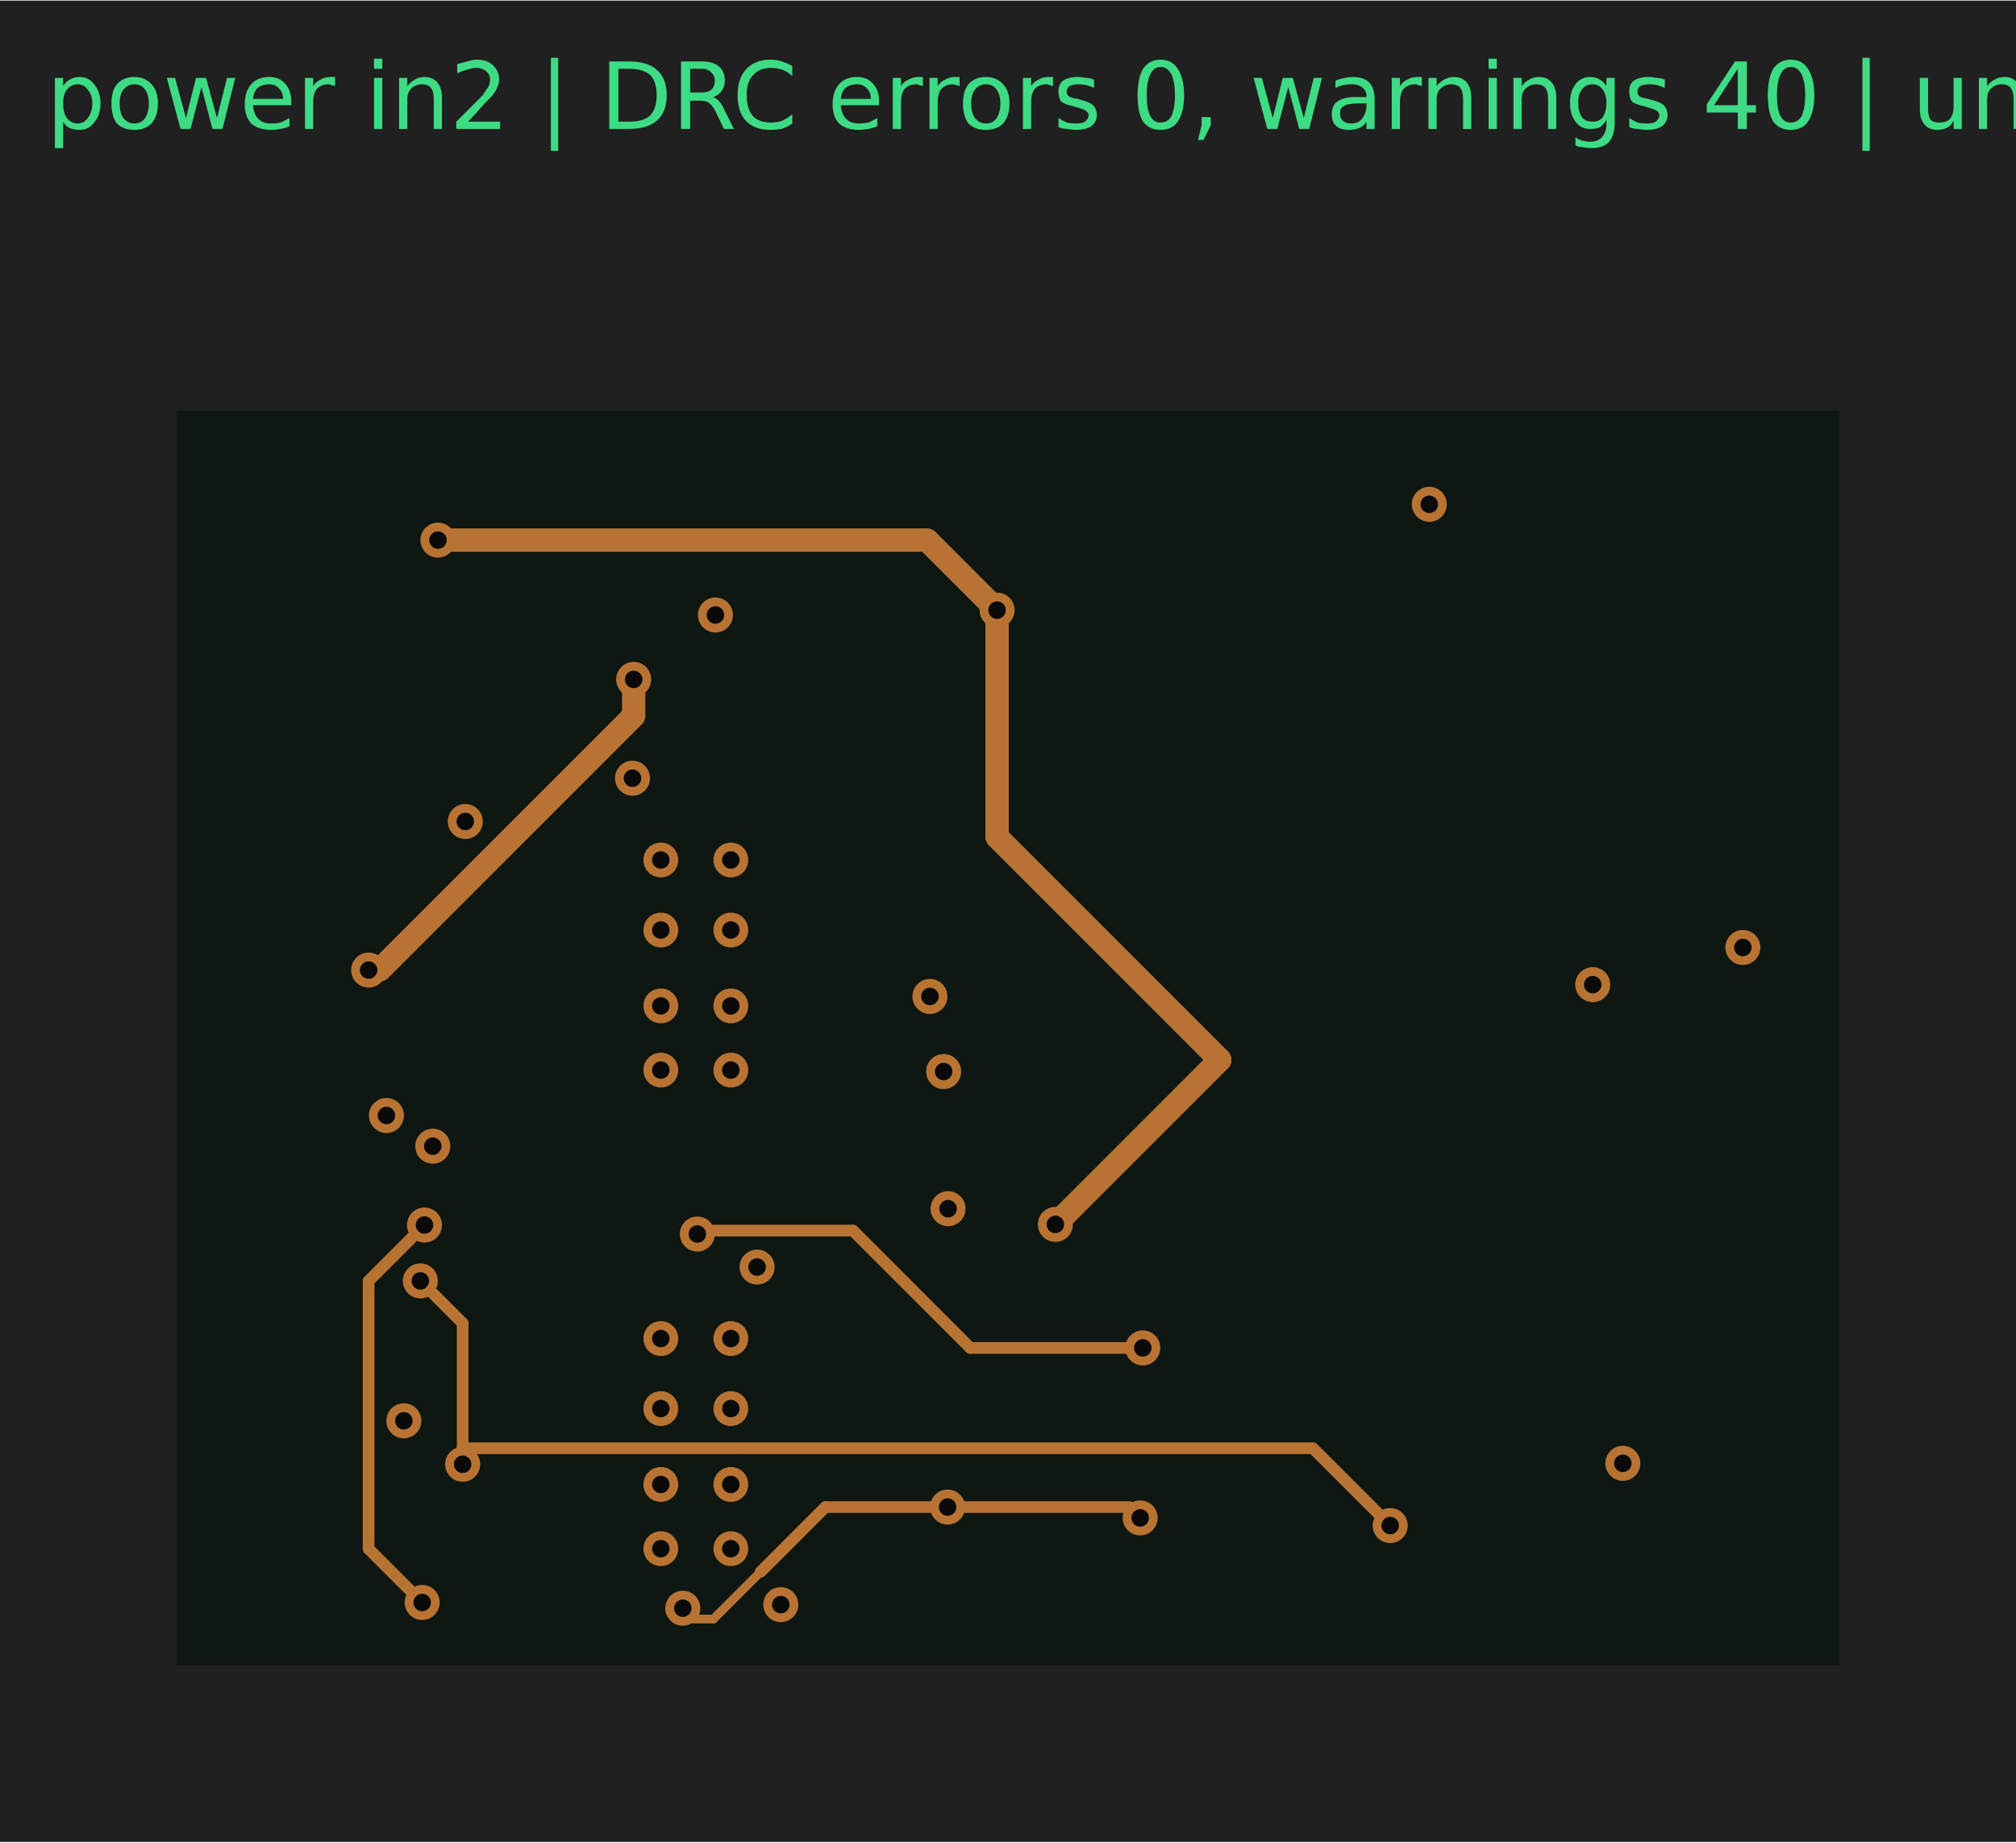
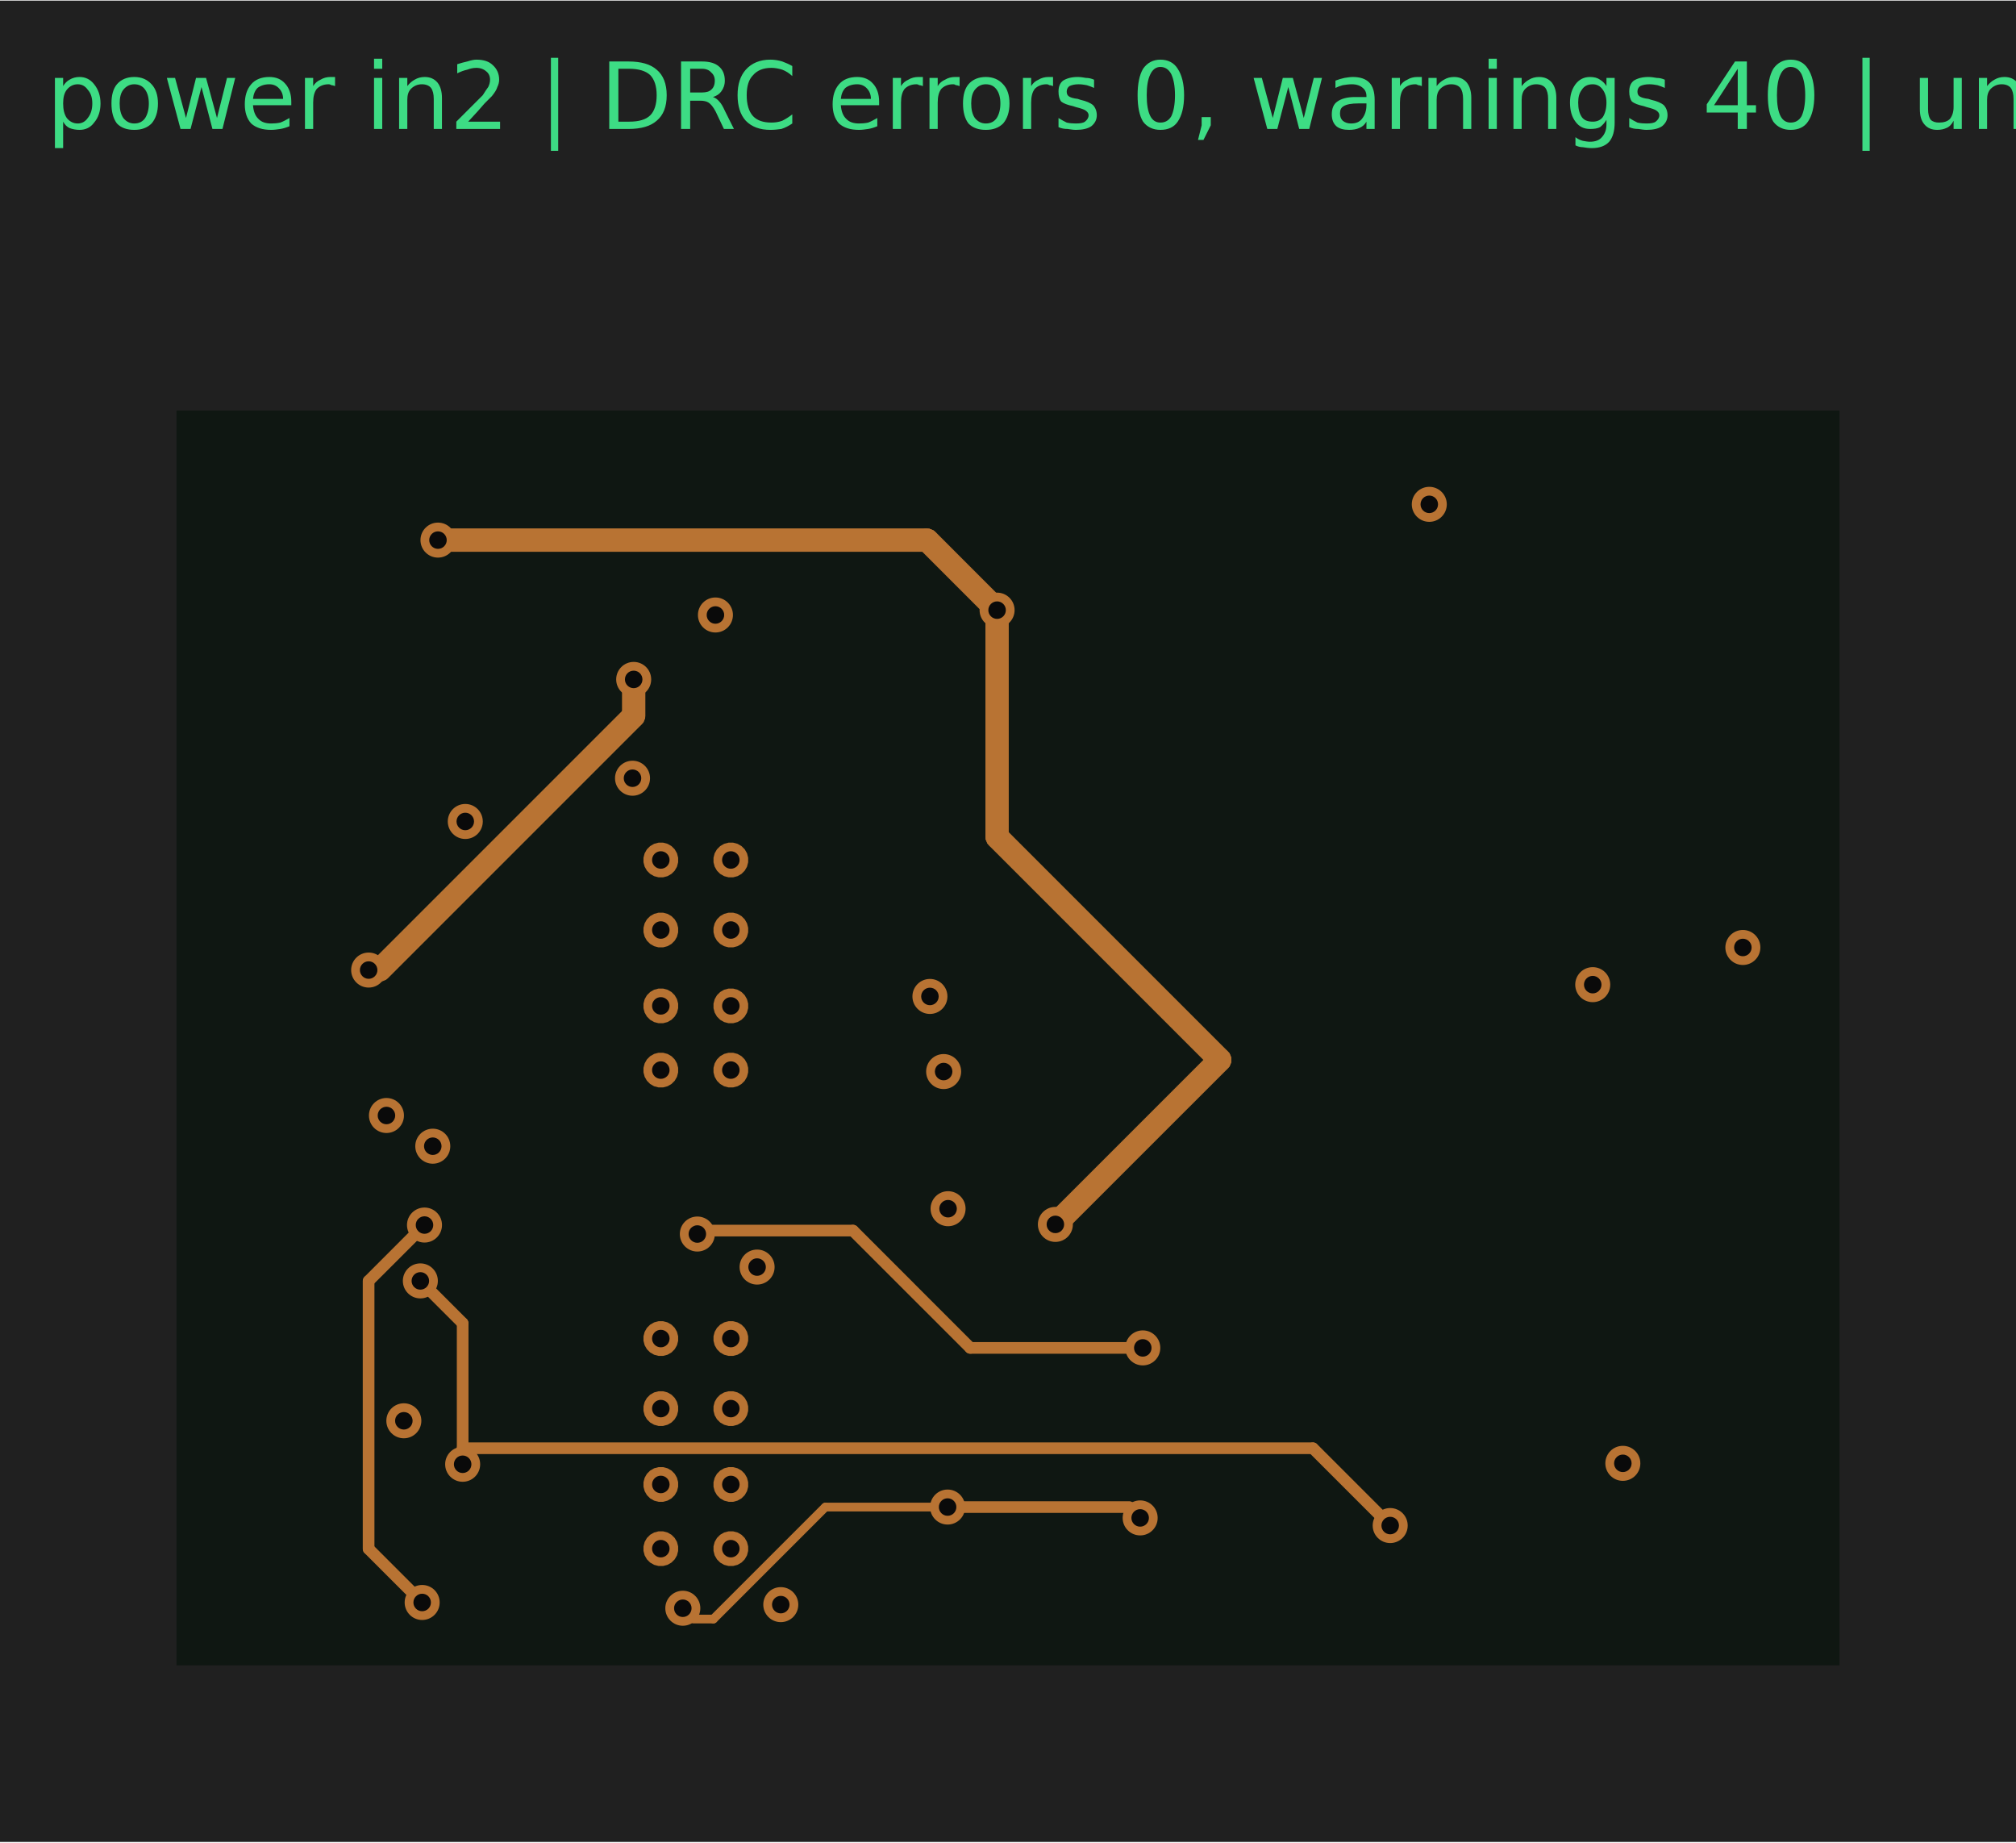
<svg xmlns="http://www.w3.org/2000/svg" width="77.7mm" height="71.0mm" viewBox="0 0 34.550 31.550">
  <rect width="100%" height="100%" fill="#202020" />
  <path d="M 31.525 28.525 L 3.025 28.525 L 3.025 7.025 L 31.525 7.025 Z" fill="#0f1712" fill-opacity="1.00" fill-rule="evenodd" />
-   <path d="M 20.795 17.984 L 20.867 17.954 L 20.945 17.954 L 21.017 17.984 L 21.073 18.039 L 21.102 18.111 L 21.102 18.189 L 21.073 18.261 L 21.048 18.292 L 18.229 21.110 L 18.199 21.135 L 18.127 21.165 L 18.048 21.165 L 17.976 21.135 L 17.921 21.080 L 17.891 21.008 L 17.891 20.930 L 17.921 20.858 L 17.946 20.828 L 20.765 18.009 Z" fill="#b87333" fill-opacity="1.00" fill-rule="evenodd" />
-   <path d="M 15.927 9.048 L 15.999 9.078 L 16.054 9.133 L 16.084 9.205 L 16.084 9.283 L 16.054 9.355 L 15.999 9.410 L 15.927 9.440 L 15.888 9.444 L 7.506 9.444 L 7.467 9.440 L 7.395 9.410 L 7.340 9.355 L 7.310 9.283 L 7.310 9.205 L 7.340 9.133 L 7.395 9.078 L 7.467 9.048 L 7.506 9.044 L 15.888 9.044 Z" fill="#b87333" fill-opacity="1.00" fill-rule="evenodd" />
-   <path d="M 17.255 10.333 L 17.285 10.405 L 17.285 10.483 L 17.255 10.555 L 17.200 10.610 L 17.127 10.640 L 17.049 10.640 L 16.977 10.610 L 16.947 10.586 L 15.747 9.385 L 15.722 9.355 L 15.692 9.283 L 15.692 9.205 L 15.722 9.133 L 15.777 9.078 L 15.849 9.048 L 15.927 9.048 L 15.999 9.078 L 16.030 9.102 L 17.230 10.303 Z" fill="#b87333" fill-opacity="1.00" fill-rule="evenodd" />
-   <path d="M 21.073 18.039 L 21.102 18.111 L 21.102 18.189 L 21.073 18.261 L 21.017 18.316 L 20.945 18.346 L 20.867 18.346 L 20.795 18.316 L 20.765 18.292 L 16.947 14.474 L 16.922 14.443 L 16.892 14.371 L 16.892 14.293 L 16.922 14.221 L 16.977 14.166 L 17.049 14.136 L 17.127 14.136 L 17.200 14.166 L 17.230 14.191 L 21.048 18.009 Z" fill="#b87333" fill-opacity="1.00" fill-rule="evenodd" />
-   <path d="M 17.285 14.371 L 17.255 14.443 L 17.200 14.499 L 17.127 14.528 L 17.049 14.528 L 16.977 14.499 L 16.922 14.443 L 16.892 14.371 L 16.888 14.332 L 16.888 10.444 L 16.892 10.405 L 16.922 10.333 L 16.977 10.278 L 17.049 10.248 L 17.127 10.248 L 17.200 10.278 L 17.255 10.333 L 17.285 10.405 L 17.288 10.444 L 17.288 14.332 Z" fill="#b87333" fill-opacity="1.00" fill-rule="evenodd" />
+   <path d="M 10.749 12.089 L 10.821 12.059 L 10.899 12.059 L 10.971 12.089 L 11.027 12.144 L 11.056 12.216 L 11.056 12.294 L 11.027 12.366 L 11.002 12.397 L 6.646 16.753 L 6.615 16.778 L 6.543 16.808 L 6.465 16.808 L 6.393 16.778 L 6.338 16.723 L 6.308 16.651 L 6.308 16.572 L 6.338 16.500 L 6.363 16.470 L 10.719 12.114 Z" fill="#b87333" fill-opacity="1.00" fill-rule="evenodd" />
  <path d="M 11.056 12.294 L 11.027 12.366 L 10.971 12.422 L 10.899 12.451 L 10.821 12.451 L 10.749 12.422 L 10.694 12.366 L 10.664 12.294 L 10.660 12.255 L 10.660 11.631 L 10.664 11.592 L 10.694 11.520 L 10.749 11.464 L 10.821 11.435 L 10.899 11.435 L 10.971 11.464 L 11.027 11.520 L 11.056 11.592 L 11.060 11.631 L 11.060 12.255 Z" fill="#b87333" fill-opacity="1.00" fill-rule="evenodd" />
-   <path d="M 10.749 12.089 L 10.821 12.059 L 10.899 12.059 L 10.971 12.089 L 11.027 12.144 L 11.056 12.216 L 11.056 12.294 L 11.027 12.366 L 11.002 12.397 L 6.646 16.753 L 6.615 16.778 L 6.543 16.808 L 6.465 16.808 L 6.393 16.778 L 6.338 16.723 L 6.308 16.651 L 6.308 16.572 L 6.338 16.500 L 6.363 16.470 L 10.719 12.114 Z" fill="#b87333" fill-opacity="1.00" fill-rule="evenodd" />
-   <path d="M 8.012 22.606 L 8.027 22.642 L 8.027 22.681 L 8.012 22.717 L 7.984 22.744 L 7.948 22.759 L 7.909 22.759 L 7.873 22.744 L 7.858 22.732 L 7.133 22.007 L 7.121 21.992 L 7.106 21.956 L 7.106 21.917 L 7.121 21.881 L 7.149 21.854 L 7.185 21.839 L 7.224 21.839 L 7.260 21.854 L 7.275 21.866 L 7.999 22.590 Z" fill="#b87333" fill-opacity="1.00" fill-rule="evenodd" />
  <path d="M 22.520 24.706 L 22.556 24.721 L 22.583 24.749 L 22.598 24.785 L 22.598 24.824 L 22.583 24.860 L 22.556 24.887 L 22.520 24.902 L 22.500 24.904 L 7.929 24.904 L 7.909 24.902 L 7.873 24.887 L 7.845 24.860 L 7.831 24.824 L 7.831 24.785 L 7.845 24.749 L 7.873 24.721 L 7.909 24.706 L 7.929 24.704 L 22.500 24.704 Z" fill="#b87333" fill-opacity="1.00" fill-rule="evenodd" />
  <path d="M 23.908 26.074 L 23.923 26.110 L 23.923 26.149 L 23.908 26.185 L 23.881 26.212 L 23.845 26.227 L 23.806 26.227 L 23.770 26.212 L 23.755 26.200 L 22.430 24.875 L 22.417 24.860 L 22.402 24.824 L 22.402 24.785 L 22.417 24.749 L 22.445 24.721 L 22.481 24.706 L 22.520 24.706 L 22.556 24.721 L 22.571 24.733 L 23.896 26.058 Z" fill="#b87333" fill-opacity="1.00" fill-rule="evenodd" />
  <path d="M 8.027 24.824 L 8.012 24.860 L 7.984 24.887 L 7.948 24.902 L 7.909 24.902 L 7.873 24.887 L 7.845 24.860 L 7.831 24.824 L 7.829 24.804 L 7.829 22.661 L 7.831 22.642 L 7.845 22.606 L 7.873 22.578 L 7.909 22.563 L 7.948 22.563 L 7.984 22.578 L 8.012 22.606 L 8.027 22.642 L 8.029 22.661 L 8.029 24.804 Z" fill="#b87333" fill-opacity="1.00" fill-rule="evenodd" />
+   <path d="M 8.012 22.606 L 8.027 22.642 L 8.027 22.681 L 8.012 22.717 L 7.984 22.744 L 7.948 22.759 L 7.909 22.759 L 7.873 22.744 L 7.858 22.732 L 7.133 22.007 L 7.121 21.992 L 7.106 21.956 L 7.106 21.917 L 7.121 21.881 L 7.149 21.854 L 7.185 21.839 L 7.224 21.839 L 7.260 21.854 L 7.275 21.866 L 7.999 22.590 Z" fill="#b87333" fill-opacity="1.00" fill-rule="evenodd" />
  <path d="M 14.638 20.977 L 14.674 20.992 L 14.701 21.019 L 14.716 21.055 L 14.716 21.094 L 14.701 21.130 L 14.674 21.158 L 14.638 21.173 L 14.618 21.175 L 12.011 21.175 L 11.991 21.173 L 11.955 21.158 L 11.927 21.130 L 11.912 21.094 L 11.912 21.055 L 11.927 21.019 L 11.955 20.992 L 11.991 20.977 L 12.011 20.975 L 14.618 20.975 Z" fill="#b87333" fill-opacity="1.00" fill-rule="evenodd" />
-   <path d="M 6.415 26.548 L 6.400 26.584 L 6.372 26.611 L 6.336 26.626 L 6.297 26.626 L 6.261 26.611 L 6.233 26.584 L 6.219 26.548 L 6.217 26.528 L 6.217 21.938 L 6.219 21.919 L 6.233 21.883 L 6.261 21.855 L 6.297 21.840 L 6.336 21.840 L 6.372 21.855 L 6.400 21.883 L 6.415 21.919 L 6.417 21.938 L 6.417 26.528 Z" fill="#b87333" fill-opacity="1.00" fill-rule="evenodd" />
  <path d="M 7.319 27.391 L 7.333 27.427 L 7.333 27.467 L 7.319 27.503 L 7.291 27.530 L 7.255 27.545 L 7.216 27.545 L 7.180 27.530 L 7.165 27.518 L 6.246 26.599 L 6.233 26.584 L 6.219 26.548 L 6.219 26.509 L 6.233 26.473 L 6.261 26.445 L 6.297 26.430 L 6.336 26.430 L 6.372 26.445 L 6.387 26.457 L 7.306 27.376 Z" fill="#b87333" fill-opacity="1.00" fill-rule="evenodd" />
  <path d="M 19.604 22.987 L 19.640 23.002 L 19.668 23.030 L 19.683 23.066 L 19.683 23.105 L 19.668 23.141 L 19.640 23.169 L 19.604 23.183 L 19.585 23.185 L 16.629 23.185 L 16.609 23.183 L 16.573 23.169 L 16.545 23.141 L 16.531 23.105 L 16.531 23.066 L 16.545 23.030 L 16.573 23.002 L 16.609 22.987 L 16.629 22.985 L 19.585 22.985 Z" fill="#b87333" fill-opacity="1.00" fill-rule="evenodd" />
+   <path d="M 6.415 26.548 L 6.400 26.584 L 6.372 26.611 L 6.336 26.626 L 6.297 26.626 L 6.261 26.611 L 6.233 26.584 L 6.219 26.548 L 6.217 26.528 L 6.217 21.938 L 6.219 21.919 L 6.233 21.883 L 6.261 21.855 L 6.297 21.840 L 6.336 21.840 L 6.372 21.855 L 6.400 21.883 L 6.415 21.919 L 6.417 21.938 L 6.417 26.528 Z" fill="#b87333" fill-opacity="1.00" fill-rule="evenodd" />
+   <path d="M 16.712 23.030 L 16.727 23.066 L 16.727 23.105 L 16.712 23.141 L 16.684 23.169 L 16.648 23.183 L 16.609 23.183 L 16.573 23.169 L 16.558 23.156 L 14.547 21.146 L 14.535 21.130 L 14.520 21.094 L 14.520 21.055 L 14.535 21.019 L 14.562 20.992 L 14.598 20.977 L 14.638 20.977 L 14.674 20.992 L 14.689 21.004 L 16.699 23.015 Z" fill="#b87333" fill-opacity="1.00" fill-rule="evenodd" />
  <path d="M 7.219 20.897 L 7.255 20.882 L 7.295 20.882 L 7.331 20.897 L 7.358 20.925 L 7.373 20.961 L 7.373 21.000 L 7.358 21.036 L 7.346 21.051 L 6.387 22.009 L 6.372 22.022 L 6.336 22.037 L 6.297 22.037 L 6.261 22.022 L 6.233 21.994 L 6.219 21.958 L 6.219 21.919 L 6.233 21.883 L 6.246 21.868 L 7.204 20.909 Z" fill="#b87333" fill-opacity="1.00" fill-rule="evenodd" />
-   <path d="M 16.712 23.030 L 16.727 23.066 L 16.727 23.105 L 16.712 23.141 L 16.684 23.169 L 16.648 23.183 L 16.609 23.183 L 16.573 23.169 L 16.558 23.156 L 14.547 21.146 L 14.535 21.130 L 14.520 21.094 L 14.520 21.055 L 14.535 21.019 L 14.562 20.992 L 14.598 20.977 L 14.638 20.977 L 14.674 20.992 L 14.689 21.004 L 16.699 23.015 Z" fill="#b87333" fill-opacity="1.00" fill-rule="evenodd" />
-   <path d="M 12.993 26.860 L 13.020 26.849 L 13.049 26.849 L 13.076 26.860 L 13.097 26.881 L 13.108 26.908 L 13.108 26.937 L 13.097 26.964 L 13.088 26.976 L 12.279 27.784 L 12.268 27.794 L 12.241 27.805 L 12.211 27.805 L 12.184 27.794 L 12.164 27.773 L 12.153 27.746 L 12.153 27.717 L 12.164 27.690 L 12.173 27.678 L 12.982 26.870 Z" fill="#b87333" fill-opacity="1.00" fill-rule="evenodd" />
+   <path d="M 12.241 27.658 L 12.268 27.669 L 12.288 27.690 L 12.300 27.717 L 12.300 27.746 L 12.288 27.773 L 12.268 27.794 L 12.241 27.805 L 12.226 27.806 L 11.886 27.806 L 11.872 27.805 L 11.845 27.794 L 11.824 27.773 L 11.813 27.746 L 11.813 27.717 L 11.824 27.690 L 11.845 27.669 L 11.872 27.658 L 11.886 27.656 L 12.226 27.656 Z" fill="#b87333" fill-opacity="1.00" fill-rule="evenodd" />
+   <path d="M 16.254 25.738 L 16.281 25.750 L 16.302 25.770 L 16.313 25.797 L 16.313 25.827 L 16.302 25.854 L 16.281 25.874 L 16.254 25.886 L 16.240 25.887 L 14.145 25.887 L 14.131 25.886 L 14.104 25.874 L 14.083 25.854 L 14.072 25.827 L 14.072 25.797 L 14.083 25.770 L 14.104 25.750 L 14.131 25.738 L 14.145 25.737 L 16.240 25.737 Z" fill="#b87333" fill-opacity="1.00" fill-rule="evenodd" />
+   <path d="M 14.104 25.750 L 14.131 25.738 L 14.160 25.738 L 14.187 25.750 L 14.208 25.770 L 14.219 25.797 L 14.219 25.827 L 14.208 25.854 L 14.198 25.865 L 12.279 27.784 L 12.268 27.794 L 12.241 27.805 L 12.211 27.805 L 12.184 27.794 L 12.164 27.773 L 12.153 27.746 L 12.153 27.717 L 12.164 27.690 L 12.173 27.678 L 14.092 25.759 Z" fill="#b87333" fill-opacity="1.00" fill-rule="evenodd" />
  <path d="M 19.373 25.714 L 19.409 25.729 L 19.437 25.756 L 19.452 25.792 L 19.452 25.832 L 19.437 25.868 L 19.409 25.895 L 19.373 25.910 L 19.354 25.912 L 16.240 25.912 L 16.220 25.910 L 16.184 25.895 L 16.157 25.868 L 16.142 25.832 L 16.142 25.792 L 16.157 25.756 L 16.184 25.729 L 16.220 25.714 L 16.240 25.712 L 19.354 25.712 Z" fill="#b87333" fill-opacity="1.00" fill-rule="evenodd" />
-   <path d="M 14.090 25.729 L 14.126 25.714 L 14.165 25.714 L 14.201 25.729 L 14.229 25.756 L 14.243 25.792 L 14.243 25.832 L 14.229 25.868 L 14.216 25.883 L 13.105 26.994 L 13.090 27.006 L 13.054 27.021 L 13.015 27.021 L 12.979 27.006 L 12.951 26.978 L 12.937 26.942 L 12.937 26.903 L 12.951 26.867 L 12.964 26.852 L 14.075 25.741 Z" fill="#b87333" fill-opacity="1.00" fill-rule="evenodd" />
-   <path d="M 16.259 25.714 L 16.295 25.729 L 16.323 25.756 L 16.338 25.792 L 16.338 25.832 L 16.323 25.868 L 16.295 25.895 L 16.259 25.910 L 16.240 25.912 L 14.145 25.912 L 14.126 25.910 L 14.090 25.895 L 14.062 25.868 L 14.047 25.832 L 14.047 25.792 L 14.062 25.756 L 14.090 25.729 L 14.126 25.714 L 14.145 25.712 L 16.240 25.712 Z" fill="#b87333" fill-opacity="1.00" fill-rule="evenodd" />
-   <path d="M 12.241 27.658 L 12.268 27.669 L 12.288 27.690 L 12.300 27.717 L 12.300 27.746 L 12.288 27.773 L 12.268 27.794 L 12.241 27.805 L 12.226 27.806 L 11.886 27.806 L 11.872 27.805 L 11.845 27.794 L 11.824 27.773 L 11.813 27.746 L 11.813 27.717 L 11.824 27.690 L 11.845 27.669 L 11.872 27.658 L 11.886 27.656 L 12.226 27.656 Z" fill="#b87333" fill-opacity="1.00" fill-rule="evenodd" />
+   <path d="M 15.927 9.048 L 15.999 9.078 L 16.054 9.133 L 16.084 9.205 L 16.084 9.283 L 16.054 9.355 L 15.999 9.410 L 15.927 9.440 L 15.888 9.444 L 7.506 9.444 L 7.467 9.440 L 7.395 9.410 L 7.340 9.355 L 7.310 9.283 L 7.310 9.205 L 7.340 9.133 L 7.395 9.078 L 7.467 9.048 L 7.506 9.044 L 15.888 9.044 Z" fill="#b87333" fill-opacity="1.00" fill-rule="evenodd" />
+   <path d="M 21.073 18.039 L 21.102 18.111 L 21.102 18.189 L 21.073 18.261 L 21.017 18.316 L 20.945 18.346 L 20.867 18.346 L 20.795 18.316 L 20.765 18.292 L 16.947 14.474 L 16.922 14.443 L 16.892 14.371 L 16.892 14.293 L 16.922 14.221 L 16.977 14.166 L 17.049 14.136 L 17.127 14.136 L 17.200 14.166 L 17.230 14.191 L 21.048 18.009 Z" fill="#b87333" fill-opacity="1.00" fill-rule="evenodd" />
+   <path d="M 17.255 10.333 L 17.285 10.405 L 17.285 10.483 L 17.255 10.555 L 17.200 10.610 L 17.127 10.640 L 17.049 10.640 L 16.977 10.610 L 16.947 10.586 L 15.747 9.385 L 15.722 9.355 L 15.692 9.283 L 15.692 9.205 L 15.722 9.133 L 15.777 9.078 L 15.849 9.048 L 15.927 9.048 L 15.999 9.078 L 16.030 9.102 L 17.230 10.303 Z" fill="#b87333" fill-opacity="1.00" fill-rule="evenodd" />
+   <path d="M 20.795 17.984 L 20.867 17.954 L 20.945 17.954 L 21.017 17.984 L 21.073 18.039 L 21.102 18.111 L 21.102 18.189 L 21.073 18.261 L 21.048 18.292 L 18.229 21.110 L 18.199 21.135 L 18.127 21.165 L 18.048 21.165 L 17.976 21.135 L 17.921 21.080 L 17.891 21.008 L 17.891 20.930 L 17.921 20.858 L 17.946 20.828 L 20.765 18.009 Z" fill="#b87333" fill-opacity="1.00" fill-rule="evenodd" />
+   <path d="M 17.285 14.371 L 17.255 14.443 L 17.200 14.499 L 17.127 14.528 L 17.049 14.528 L 16.977 14.499 L 16.922 14.443 L 16.892 14.371 L 16.888 14.332 L 16.888 10.444 L 16.892 10.405 L 16.922 10.333 L 16.977 10.278 L 17.049 10.248 L 17.127 10.248 L 17.200 10.278 L 17.255 10.333 L 17.285 10.405 L 17.288 10.444 L 17.288 14.332 Z" fill="#b87333" fill-opacity="1.00" fill-rule="evenodd" />
+   <circle cx="12.975" cy="21.700" r="0.300" fill="#b87333" stroke="none" stroke-width="0.150" />
+   <circle cx="12.975" cy="21.700" r="0.150" fill="#0a0a0a" stroke="none" stroke-width="0.150" />
+   <circle cx="6.921" cy="24.334" r="0.300" fill="#b87333" stroke="none" stroke-width="0.150" />
+   <circle cx="6.921" cy="24.334" r="0.150" fill="#0a0a0a" stroke="none" stroke-width="0.150" />
+   <circle cx="10.860" cy="11.631" r="0.300" fill="#b87333" stroke="none" stroke-width="0.150" />
+   <circle cx="10.860" cy="11.631" r="0.150" fill="#0a0a0a" stroke="none" stroke-width="0.150" />
+   <circle cx="6.318" cy="16.611" r="0.300" fill="#b87333" stroke="none" stroke-width="0.150" />
+   <circle cx="6.318" cy="16.611" r="0.150" fill="#0a0a0a" stroke="none" stroke-width="0.150" />
+   <circle cx="23.825" cy="26.129" r="0.300" fill="#b87333" stroke="none" stroke-width="0.150" />
+   <circle cx="23.825" cy="26.129" r="0.150" fill="#0a0a0a" stroke="none" stroke-width="0.150" />
+   <circle cx="7.204" cy="21.937" r="0.300" fill="#b87333" stroke="none" stroke-width="0.150" />
+   <circle cx="7.204" cy="21.937" r="0.150" fill="#0a0a0a" stroke="none" stroke-width="0.150" />
+   <circle cx="7.929" cy="25.079" r="0.300" fill="#b87333" stroke="none" stroke-width="0.150" />
+   <circle cx="7.929" cy="25.079" r="0.150" fill="#0a0a0a" stroke="none" stroke-width="0.150" />
+   <circle cx="7.235" cy="27.447" r="0.300" fill="#b87333" stroke="none" stroke-width="0.150" />
+   <circle cx="7.235" cy="27.447" r="0.150" fill="#0a0a0a" stroke="none" stroke-width="0.150" />
+   <circle cx="7.275" cy="20.980" r="0.300" fill="#b87333" stroke="none" stroke-width="0.150" />
+   <circle cx="7.275" cy="20.980" r="0.150" fill="#0a0a0a" stroke="none" stroke-width="0.150" />
+   <circle cx="11.951" cy="21.134" r="0.300" fill="#b87333" stroke="none" stroke-width="0.150" />
+   <circle cx="11.951" cy="21.134" r="0.150" fill="#0a0a0a" stroke="none" stroke-width="0.150" />
+   <circle cx="19.585" cy="23.085" r="0.300" fill="#b87333" stroke="none" stroke-width="0.150" />
+   <circle cx="19.585" cy="23.085" r="0.150" fill="#0a0a0a" stroke="none" stroke-width="0.150" />
+   <circle cx="13.381" cy="27.484" r="0.300" fill="#b87333" stroke="none" stroke-width="0.150" />
+   <circle cx="13.381" cy="27.484" r="0.150" fill="#0a0a0a" stroke="none" stroke-width="0.150" />
+   <circle cx="19.540" cy="25.998" r="0.300" fill="#b87333" stroke="none" stroke-width="0.150" />
+   <circle cx="19.540" cy="25.998" r="0.150" fill="#0a0a0a" stroke="none" stroke-width="0.150" />
+   <circle cx="11.702" cy="27.546" r="0.300" fill="#b87333" stroke="none" stroke-width="0.150" />
+   <circle cx="11.702" cy="27.546" r="0.150" fill="#0a0a0a" stroke="none" stroke-width="0.150" />
+   <circle cx="16.240" cy="25.812" r="0.300" fill="#b87333" stroke="none" stroke-width="0.150" />
+   <circle cx="16.240" cy="25.812" r="0.150" fill="#0a0a0a" stroke="none" stroke-width="0.150" />
+   <circle cx="29.869" cy="16.224" r="0.300" fill="#b87333" stroke="none" stroke-width="0.150" />
+   <circle cx="29.869" cy="16.224" r="0.150" fill="#0a0a0a" stroke="none" stroke-width="0.150" />
+   <circle cx="16.248" cy="20.700" r="0.300" fill="#b87333" stroke="none" stroke-width="0.150" />
+   <circle cx="16.248" cy="20.700" r="0.150" fill="#0a0a0a" stroke="none" stroke-width="0.150" />
  <circle cx="7.506" cy="9.244" r="0.300" fill="#b87333" stroke="none" stroke-width="0.150" />
  <circle cx="7.506" cy="9.244" r="0.150" fill="#0a0a0a" stroke="none" stroke-width="0.150" />
  <circle cx="27.812" cy="25.063" r="0.300" fill="#b87333" stroke="none" stroke-width="0.150" />
  <circle cx="27.812" cy="25.063" r="0.150" fill="#0a0a0a" stroke="none" stroke-width="0.150" />
  <circle cx="18.087" cy="20.969" r="0.300" fill="#b87333" stroke="none" stroke-width="0.150" />
  <circle cx="18.087" cy="20.969" r="0.150" fill="#0a0a0a" stroke="none" stroke-width="0.150" />
  <circle cx="17.088" cy="10.444" r="0.300" fill="#b87333" stroke="none" stroke-width="0.150" />
  <circle cx="17.088" cy="10.444" r="0.150" fill="#0a0a0a" stroke="none" stroke-width="0.150" />
-   <circle cx="29.869" cy="16.224" r="0.300" fill="#b87333" stroke="none" stroke-width="0.150" />
-   <circle cx="29.869" cy="16.224" r="0.150" fill="#0a0a0a" stroke="none" stroke-width="0.150" />
-   <circle cx="10.840" cy="13.324" r="0.300" fill="#b87333" stroke="none" stroke-width="0.150" />
-   <circle cx="10.840" cy="13.324" r="0.150" fill="#0a0a0a" stroke="none" stroke-width="0.150" />
-   <circle cx="6.318" cy="16.611" r="0.300" fill="#b87333" stroke="none" stroke-width="0.150" />
-   <circle cx="6.318" cy="16.611" r="0.150" fill="#0a0a0a" stroke="none" stroke-width="0.150" />
-   <circle cx="6.921" cy="24.334" r="0.300" fill="#b87333" stroke="none" stroke-width="0.150" />
-   <circle cx="6.921" cy="24.334" r="0.150" fill="#0a0a0a" stroke="none" stroke-width="0.150" />
-   <circle cx="10.860" cy="11.631" r="0.300" fill="#b87333" stroke="none" stroke-width="0.150" />
-   <circle cx="10.860" cy="11.631" r="0.150" fill="#0a0a0a" stroke="none" stroke-width="0.150" />
-   <circle cx="27.296" cy="16.861" r="0.300" fill="#b87333" stroke="none" stroke-width="0.150" />
-   <circle cx="27.296" cy="16.861" r="0.150" fill="#0a0a0a" stroke="none" stroke-width="0.150" />
  <circle cx="12.261" cy="10.527" r="0.300" fill="#b87333" stroke="none" stroke-width="0.150" />
  <circle cx="12.261" cy="10.527" r="0.150" fill="#0a0a0a" stroke="none" stroke-width="0.150" />
  <circle cx="24.495" cy="8.631" r="0.300" fill="#b87333" stroke="none" stroke-width="0.150" />
  <circle cx="24.495" cy="8.631" r="0.150" fill="#0a0a0a" stroke="none" stroke-width="0.150" />
-   <circle cx="16.248" cy="20.700" r="0.300" fill="#b87333" stroke="none" stroke-width="0.150" />
-   <circle cx="16.248" cy="20.700" r="0.150" fill="#0a0a0a" stroke="none" stroke-width="0.150" />
-   <circle cx="12.975" cy="21.700" r="0.300" fill="#b87333" stroke="none" stroke-width="0.150" />
-   <circle cx="12.975" cy="21.700" r="0.150" fill="#0a0a0a" stroke="none" stroke-width="0.150" />
-   <circle cx="7.204" cy="21.937" r="0.300" fill="#b87333" stroke="none" stroke-width="0.150" />
-   <circle cx="7.204" cy="21.937" r="0.150" fill="#0a0a0a" stroke="none" stroke-width="0.150" />
-   <circle cx="7.929" cy="25.079" r="0.300" fill="#b87333" stroke="none" stroke-width="0.150" />
-   <circle cx="7.929" cy="25.079" r="0.150" fill="#0a0a0a" stroke="none" stroke-width="0.150" />
-   <circle cx="23.825" cy="26.129" r="0.300" fill="#b87333" stroke="none" stroke-width="0.150" />
-   <circle cx="23.825" cy="26.129" r="0.150" fill="#0a0a0a" stroke="none" stroke-width="0.150" />
-   <circle cx="7.275" cy="20.980" r="0.300" fill="#b87333" stroke="none" stroke-width="0.150" />
-   <circle cx="7.275" cy="20.980" r="0.150" fill="#0a0a0a" stroke="none" stroke-width="0.150" />
-   <circle cx="11.951" cy="21.134" r="0.300" fill="#b87333" stroke="none" stroke-width="0.150" />
-   <circle cx="11.951" cy="21.134" r="0.150" fill="#0a0a0a" stroke="none" stroke-width="0.150" />
-   <circle cx="7.235" cy="27.447" r="0.300" fill="#b87333" stroke="none" stroke-width="0.150" />
-   <circle cx="7.235" cy="27.447" r="0.150" fill="#0a0a0a" stroke="none" stroke-width="0.150" />
-   <circle cx="19.585" cy="23.085" r="0.300" fill="#b87333" stroke="none" stroke-width="0.150" />
-   <circle cx="19.585" cy="23.085" r="0.150" fill="#0a0a0a" stroke="none" stroke-width="0.150" />
-   <circle cx="13.381" cy="27.484" r="0.300" fill="#b87333" stroke="none" stroke-width="0.150" />
-   <circle cx="13.381" cy="27.484" r="0.150" fill="#0a0a0a" stroke="none" stroke-width="0.150" />
-   <circle cx="16.240" cy="25.812" r="0.300" fill="#b87333" stroke="none" stroke-width="0.150" />
-   <circle cx="16.240" cy="25.812" r="0.150" fill="#0a0a0a" stroke="none" stroke-width="0.150" />
-   <circle cx="11.702" cy="27.546" r="0.300" fill="#b87333" stroke="none" stroke-width="0.150" />
-   <circle cx="11.702" cy="27.546" r="0.150" fill="#0a0a0a" stroke="none" stroke-width="0.150" />
-   <circle cx="19.540" cy="25.998" r="0.300" fill="#b87333" stroke="none" stroke-width="0.150" />
-   <circle cx="19.540" cy="25.998" r="0.150" fill="#0a0a0a" stroke="none" stroke-width="0.150" />
+   <circle cx="16.172" cy="18.350" r="0.300" fill="#b87333" stroke="none" stroke-width="0.150" />
+   <circle cx="16.172" cy="18.350" r="0.150" fill="#0a0a0a" stroke="none" stroke-width="0.150" />
+   <circle cx="27.296" cy="16.861" r="0.300" fill="#b87333" stroke="none" stroke-width="0.150" />
+   <circle cx="27.296" cy="16.861" r="0.150" fill="#0a0a0a" stroke="none" stroke-width="0.150" />
  <circle cx="7.974" cy="14.065" r="0.300" fill="#b87333" stroke="none" stroke-width="0.150" />
  <circle cx="7.974" cy="14.065" r="0.150" fill="#0a0a0a" stroke="none" stroke-width="0.150" />
+   <circle cx="10.840" cy="13.324" r="0.300" fill="#b87333" stroke="none" stroke-width="0.150" />
+   <circle cx="10.840" cy="13.324" r="0.150" fill="#0a0a0a" stroke="none" stroke-width="0.150" />
  <circle cx="7.417" cy="19.629" r="0.300" fill="#b87333" stroke="none" stroke-width="0.150" />
  <circle cx="7.417" cy="19.629" r="0.150" fill="#0a0a0a" stroke="none" stroke-width="0.150" />
  <circle cx="6.623" cy="19.103" r="0.300" fill="#b87333" stroke="none" stroke-width="0.150" />
  <circle cx="6.623" cy="19.103" r="0.150" fill="#0a0a0a" stroke="none" stroke-width="0.150" />
-   <circle cx="16.172" cy="18.350" r="0.300" fill="#b87333" stroke="none" stroke-width="0.150" />
-   <circle cx="16.172" cy="18.350" r="0.150" fill="#0a0a0a" stroke="none" stroke-width="0.150" />
  <circle cx="15.937" cy="17.063" r="0.300" fill="#b87333" stroke="none" stroke-width="0.150" />
  <circle cx="15.937" cy="17.063" r="0.150" fill="#0a0a0a" stroke="none" stroke-width="0.150" />
  <path d="M 11.622 22.886 L 11.602 22.810 L 11.563 22.742 L 11.508 22.687 L 11.440 22.648 L 11.364 22.628 L 11.286 22.628 L 11.210 22.648 L 11.142 22.687 L 11.087 22.742 L 11.048 22.810 L 11.028 22.886 L 11.028 22.964 L 11.048 23.040 L 11.087 23.108 L 11.142 23.163 L 11.210 23.202 L 11.286 23.222 L 11.364 23.222 L 11.440 23.202 L 11.508 23.163 L 11.563 23.108 L 11.602 23.040 L 11.622 22.964 L 11.622 22.886 Z" fill="#b87333" fill-opacity="1.00" fill-rule="evenodd" />
  <circle cx="11.325" cy="22.925" r="0.150" fill="#0a0a0a" stroke="none" stroke-width="0.150" />
  <path d="M 11.622 24.086 L 11.602 24.010 L 11.563 23.942 L 11.508 23.887 L 11.440 23.848 L 11.364 23.828 L 11.286 23.828 L 11.210 23.848 L 11.142 23.887 L 11.087 23.942 L 11.048 24.010 L 11.028 24.086 L 11.028 24.164 L 11.048 24.240 L 11.087 24.308 L 11.142 24.363 L 11.210 24.402 L 11.286 24.422 L 11.364 24.422 L 11.440 24.402 L 11.508 24.363 L 11.563 24.308 L 11.602 24.240 L 11.622 24.164 L 11.622 24.086 Z" fill="#b87333" fill-opacity="1.00" fill-rule="evenodd" />
  <circle cx="11.325" cy="24.125" r="0.150" fill="#0a0a0a" stroke="none" stroke-width="0.150" />
  <path d="M 11.622 25.386 L 11.602 25.310 L 11.563 25.242 L 11.508 25.187 L 11.440 25.148 L 11.364 25.128 L 11.286 25.128 L 11.210 25.148 L 11.142 25.187 L 11.087 25.242 L 11.048 25.310 L 11.028 25.386 L 11.028 25.464 L 11.048 25.540 L 11.087 25.608 L 11.142 25.663 L 11.210 25.702 L 11.286 25.722 L 11.364 25.722 L 11.440 25.702 L 11.508 25.663 L 11.563 25.608 L 11.602 25.540 L 11.622 25.464 L 11.622 25.386 Z" fill="#b87333" fill-opacity="1.00" fill-rule="evenodd" />
  <circle cx="11.325" cy="25.425" r="0.150" fill="#0a0a0a" stroke="none" stroke-width="0.150" />
  <path d="M 11.622 26.486 L 11.602 26.410 L 11.563 26.342 L 11.508 26.287 L 11.440 26.248 L 11.364 26.228 L 11.286 26.228 L 11.210 26.248 L 11.142 26.287 L 11.087 26.342 L 11.048 26.410 L 11.028 26.486 L 11.028 26.564 L 11.048 26.640 L 11.087 26.708 L 11.142 26.763 L 11.210 26.802 L 11.286 26.822 L 11.364 26.822 L 11.440 26.802 L 11.508 26.763 L 11.563 26.708 L 11.602 26.640 L 11.622 26.564 L 11.622 26.486 Z" fill="#b87333" fill-opacity="1.00" fill-rule="evenodd" />
  <circle cx="11.325" cy="26.525" r="0.150" fill="#0a0a0a" stroke="none" stroke-width="0.150" />
  <path d="M 12.822 22.886 L 12.802 22.810 L 12.763 22.742 L 12.708 22.687 L 12.640 22.648 L 12.564 22.628 L 12.486 22.628 L 12.410 22.648 L 12.342 22.687 L 12.287 22.742 L 12.248 22.810 L 12.228 22.886 L 12.228 22.964 L 12.248 23.040 L 12.287 23.108 L 12.342 23.163 L 12.410 23.202 L 12.486 23.222 L 12.564 23.222 L 12.640 23.202 L 12.708 23.163 L 12.763 23.108 L 12.802 23.040 L 12.822 22.964 L 12.822 22.886 Z" fill="#b87333" fill-opacity="1.00" fill-rule="evenodd" />
  <circle cx="12.525" cy="22.925" r="0.150" fill="#0a0a0a" stroke="none" stroke-width="0.150" />
  <path d="M 12.822 24.086 L 12.802 24.010 L 12.763 23.942 L 12.708 23.887 L 12.640 23.848 L 12.564 23.828 L 12.486 23.828 L 12.410 23.848 L 12.342 23.887 L 12.287 23.942 L 12.248 24.010 L 12.228 24.086 L 12.228 24.164 L 12.248 24.240 L 12.287 24.308 L 12.342 24.363 L 12.410 24.402 L 12.486 24.422 L 12.564 24.422 L 12.640 24.402 L 12.708 24.363 L 12.763 24.308 L 12.802 24.240 L 12.822 24.164 L 12.822 24.086 Z" fill="#b87333" fill-opacity="1.00" fill-rule="evenodd" />
  <circle cx="12.525" cy="24.125" r="0.150" fill="#0a0a0a" stroke="none" stroke-width="0.150" />
  <path d="M 12.822 25.386 L 12.802 25.310 L 12.763 25.242 L 12.708 25.187 L 12.640 25.148 L 12.564 25.128 L 12.486 25.128 L 12.410 25.148 L 12.342 25.187 L 12.287 25.242 L 12.248 25.310 L 12.228 25.386 L 12.228 25.464 L 12.248 25.540 L 12.287 25.608 L 12.342 25.663 L 12.410 25.702 L 12.486 25.722 L 12.564 25.722 L 12.640 25.702 L 12.708 25.663 L 12.763 25.608 L 12.802 25.540 L 12.822 25.464 L 12.822 25.386 Z" fill="#b87333" fill-opacity="1.00" fill-rule="evenodd" />
  <circle cx="12.525" cy="25.425" r="0.150" fill="#0a0a0a" stroke="none" stroke-width="0.150" />
  <path d="M 12.822 26.486 L 12.802 26.410 L 12.763 26.342 L 12.708 26.287 L 12.640 26.248 L 12.564 26.228 L 12.486 26.228 L 12.410 26.248 L 12.342 26.287 L 12.287 26.342 L 12.248 26.410 L 12.228 26.486 L 12.228 26.564 L 12.248 26.640 L 12.287 26.708 L 12.342 26.763 L 12.410 26.802 L 12.486 26.822 L 12.564 26.822 L 12.640 26.802 L 12.708 26.763 L 12.763 26.708 L 12.802 26.640 L 12.822 26.564 L 12.822 26.486 Z" fill="#b87333" fill-opacity="1.00" fill-rule="evenodd" />
  <circle cx="12.525" cy="26.525" r="0.150" fill="#0a0a0a" stroke="none" stroke-width="0.150" />
  <path d="M 11.622 14.686 L 11.602 14.610 L 11.563 14.542 L 11.508 14.487 L 11.440 14.448 L 11.364 14.428 L 11.286 14.428 L 11.210 14.448 L 11.142 14.487 L 11.087 14.542 L 11.048 14.610 L 11.028 14.686 L 11.028 14.764 L 11.048 14.840 L 11.087 14.908 L 11.142 14.963 L 11.210 15.002 L 11.286 15.022 L 11.364 15.022 L 11.440 15.002 L 11.508 14.963 L 11.563 14.908 L 11.602 14.840 L 11.622 14.764 L 11.622 14.686 Z" fill="#b87333" fill-opacity="1.00" fill-rule="evenodd" />
  <circle cx="11.325" cy="14.725" r="0.150" fill="#0a0a0a" stroke="none" stroke-width="0.150" />
  <path d="M 11.622 15.886 L 11.602 15.810 L 11.563 15.742 L 11.508 15.687 L 11.440 15.648 L 11.364 15.628 L 11.286 15.628 L 11.210 15.648 L 11.142 15.687 L 11.087 15.742 L 11.048 15.810 L 11.028 15.886 L 11.028 15.964 L 11.048 16.040 L 11.087 16.108 L 11.142 16.163 L 11.210 16.202 L 11.286 16.222 L 11.364 16.222 L 11.440 16.202 L 11.508 16.163 L 11.563 16.108 L 11.602 16.040 L 11.622 15.964 L 11.622 15.886 Z" fill="#b87333" fill-opacity="1.00" fill-rule="evenodd" />
  <circle cx="11.325" cy="15.925" r="0.150" fill="#0a0a0a" stroke="none" stroke-width="0.150" />
  <path d="M 11.622 17.186 L 11.602 17.110 L 11.563 17.042 L 11.508 16.987 L 11.440 16.948 L 11.364 16.928 L 11.286 16.928 L 11.210 16.948 L 11.142 16.987 L 11.087 17.042 L 11.048 17.110 L 11.028 17.186 L 11.028 17.264 L 11.048 17.340 L 11.087 17.408 L 11.142 17.463 L 11.210 17.502 L 11.286 17.522 L 11.364 17.522 L 11.440 17.502 L 11.508 17.463 L 11.563 17.408 L 11.602 17.340 L 11.622 17.264 L 11.622 17.186 Z" fill="#b87333" fill-opacity="1.00" fill-rule="evenodd" />
  <circle cx="11.325" cy="17.225" r="0.150" fill="#0a0a0a" stroke="none" stroke-width="0.150" />
  <path d="M 11.622 18.286 L 11.602 18.210 L 11.563 18.142 L 11.508 18.087 L 11.440 18.048 L 11.364 18.028 L 11.286 18.028 L 11.210 18.048 L 11.142 18.087 L 11.087 18.142 L 11.048 18.210 L 11.028 18.286 L 11.028 18.364 L 11.048 18.440 L 11.087 18.508 L 11.142 18.563 L 11.210 18.602 L 11.286 18.622 L 11.364 18.622 L 11.440 18.602 L 11.508 18.563 L 11.563 18.508 L 11.602 18.440 L 11.622 18.364 L 11.622 18.286 Z" fill="#b87333" fill-opacity="1.00" fill-rule="evenodd" />
  <circle cx="11.325" cy="18.325" r="0.150" fill="#0a0a0a" stroke="none" stroke-width="0.150" />
  <path d="M 12.822 14.686 L 12.802 14.610 L 12.763 14.542 L 12.708 14.487 L 12.640 14.448 L 12.564 14.428 L 12.486 14.428 L 12.410 14.448 L 12.342 14.487 L 12.287 14.542 L 12.248 14.610 L 12.228 14.686 L 12.228 14.764 L 12.248 14.840 L 12.287 14.908 L 12.342 14.963 L 12.410 15.002 L 12.486 15.022 L 12.564 15.022 L 12.640 15.002 L 12.708 14.963 L 12.763 14.908 L 12.802 14.840 L 12.822 14.764 L 12.822 14.686 Z" fill="#b87333" fill-opacity="1.00" fill-rule="evenodd" />
  <circle cx="12.525" cy="14.725" r="0.150" fill="#0a0a0a" stroke="none" stroke-width="0.150" />
  <path d="M 12.822 15.886 L 12.802 15.810 L 12.763 15.742 L 12.708 15.687 L 12.640 15.648 L 12.564 15.628 L 12.486 15.628 L 12.410 15.648 L 12.342 15.687 L 12.287 15.742 L 12.248 15.810 L 12.228 15.886 L 12.228 15.964 L 12.248 16.040 L 12.287 16.108 L 12.342 16.163 L 12.410 16.202 L 12.486 16.222 L 12.564 16.222 L 12.640 16.202 L 12.708 16.163 L 12.763 16.108 L 12.802 16.040 L 12.822 15.964 L 12.822 15.886 Z" fill="#b87333" fill-opacity="1.00" fill-rule="evenodd" />
  <circle cx="12.525" cy="15.925" r="0.150" fill="#0a0a0a" stroke="none" stroke-width="0.150" />
  <path d="M 12.822 17.186 L 12.802 17.110 L 12.763 17.042 L 12.708 16.987 L 12.640 16.948 L 12.564 16.928 L 12.486 16.928 L 12.410 16.948 L 12.342 16.987 L 12.287 17.042 L 12.248 17.110 L 12.228 17.186 L 12.228 17.264 L 12.248 17.340 L 12.287 17.408 L 12.342 17.463 L 12.410 17.502 L 12.486 17.522 L 12.564 17.522 L 12.640 17.502 L 12.708 17.463 L 12.763 17.408 L 12.802 17.340 L 12.822 17.264 L 12.822 17.186 Z" fill="#b87333" fill-opacity="1.00" fill-rule="evenodd" />
  <circle cx="12.525" cy="17.225" r="0.150" fill="#0a0a0a" stroke="none" stroke-width="0.150" />
  <path d="M 12.822 18.286 L 12.802 18.210 L 12.763 18.142 L 12.708 18.087 L 12.640 18.048 L 12.564 18.028 L 12.486 18.028 L 12.410 18.048 L 12.342 18.087 L 12.287 18.142 L 12.248 18.210 L 12.228 18.286 L 12.228 18.364 L 12.248 18.440 L 12.287 18.508 L 12.342 18.563 L 12.410 18.602 L 12.486 18.622 L 12.564 18.622 L 12.640 18.602 L 12.708 18.563 L 12.763 18.508 L 12.802 18.440 L 12.822 18.364 L 12.822 18.286 Z" fill="#b87333" fill-opacity="1.00" fill-rule="evenodd" />
  <circle cx="12.525" cy="18.325" r="0.150" fill="#0a0a0a" stroke="none" stroke-width="0.150" />
  <text x="0.800" y="2.200" font-family="DejaVu Sans, sans-serif" font-size="1.60" fill="#3ddc84">power in2 | DRC errors 0, warnings 40 | unrouted 0</text>
</svg>
